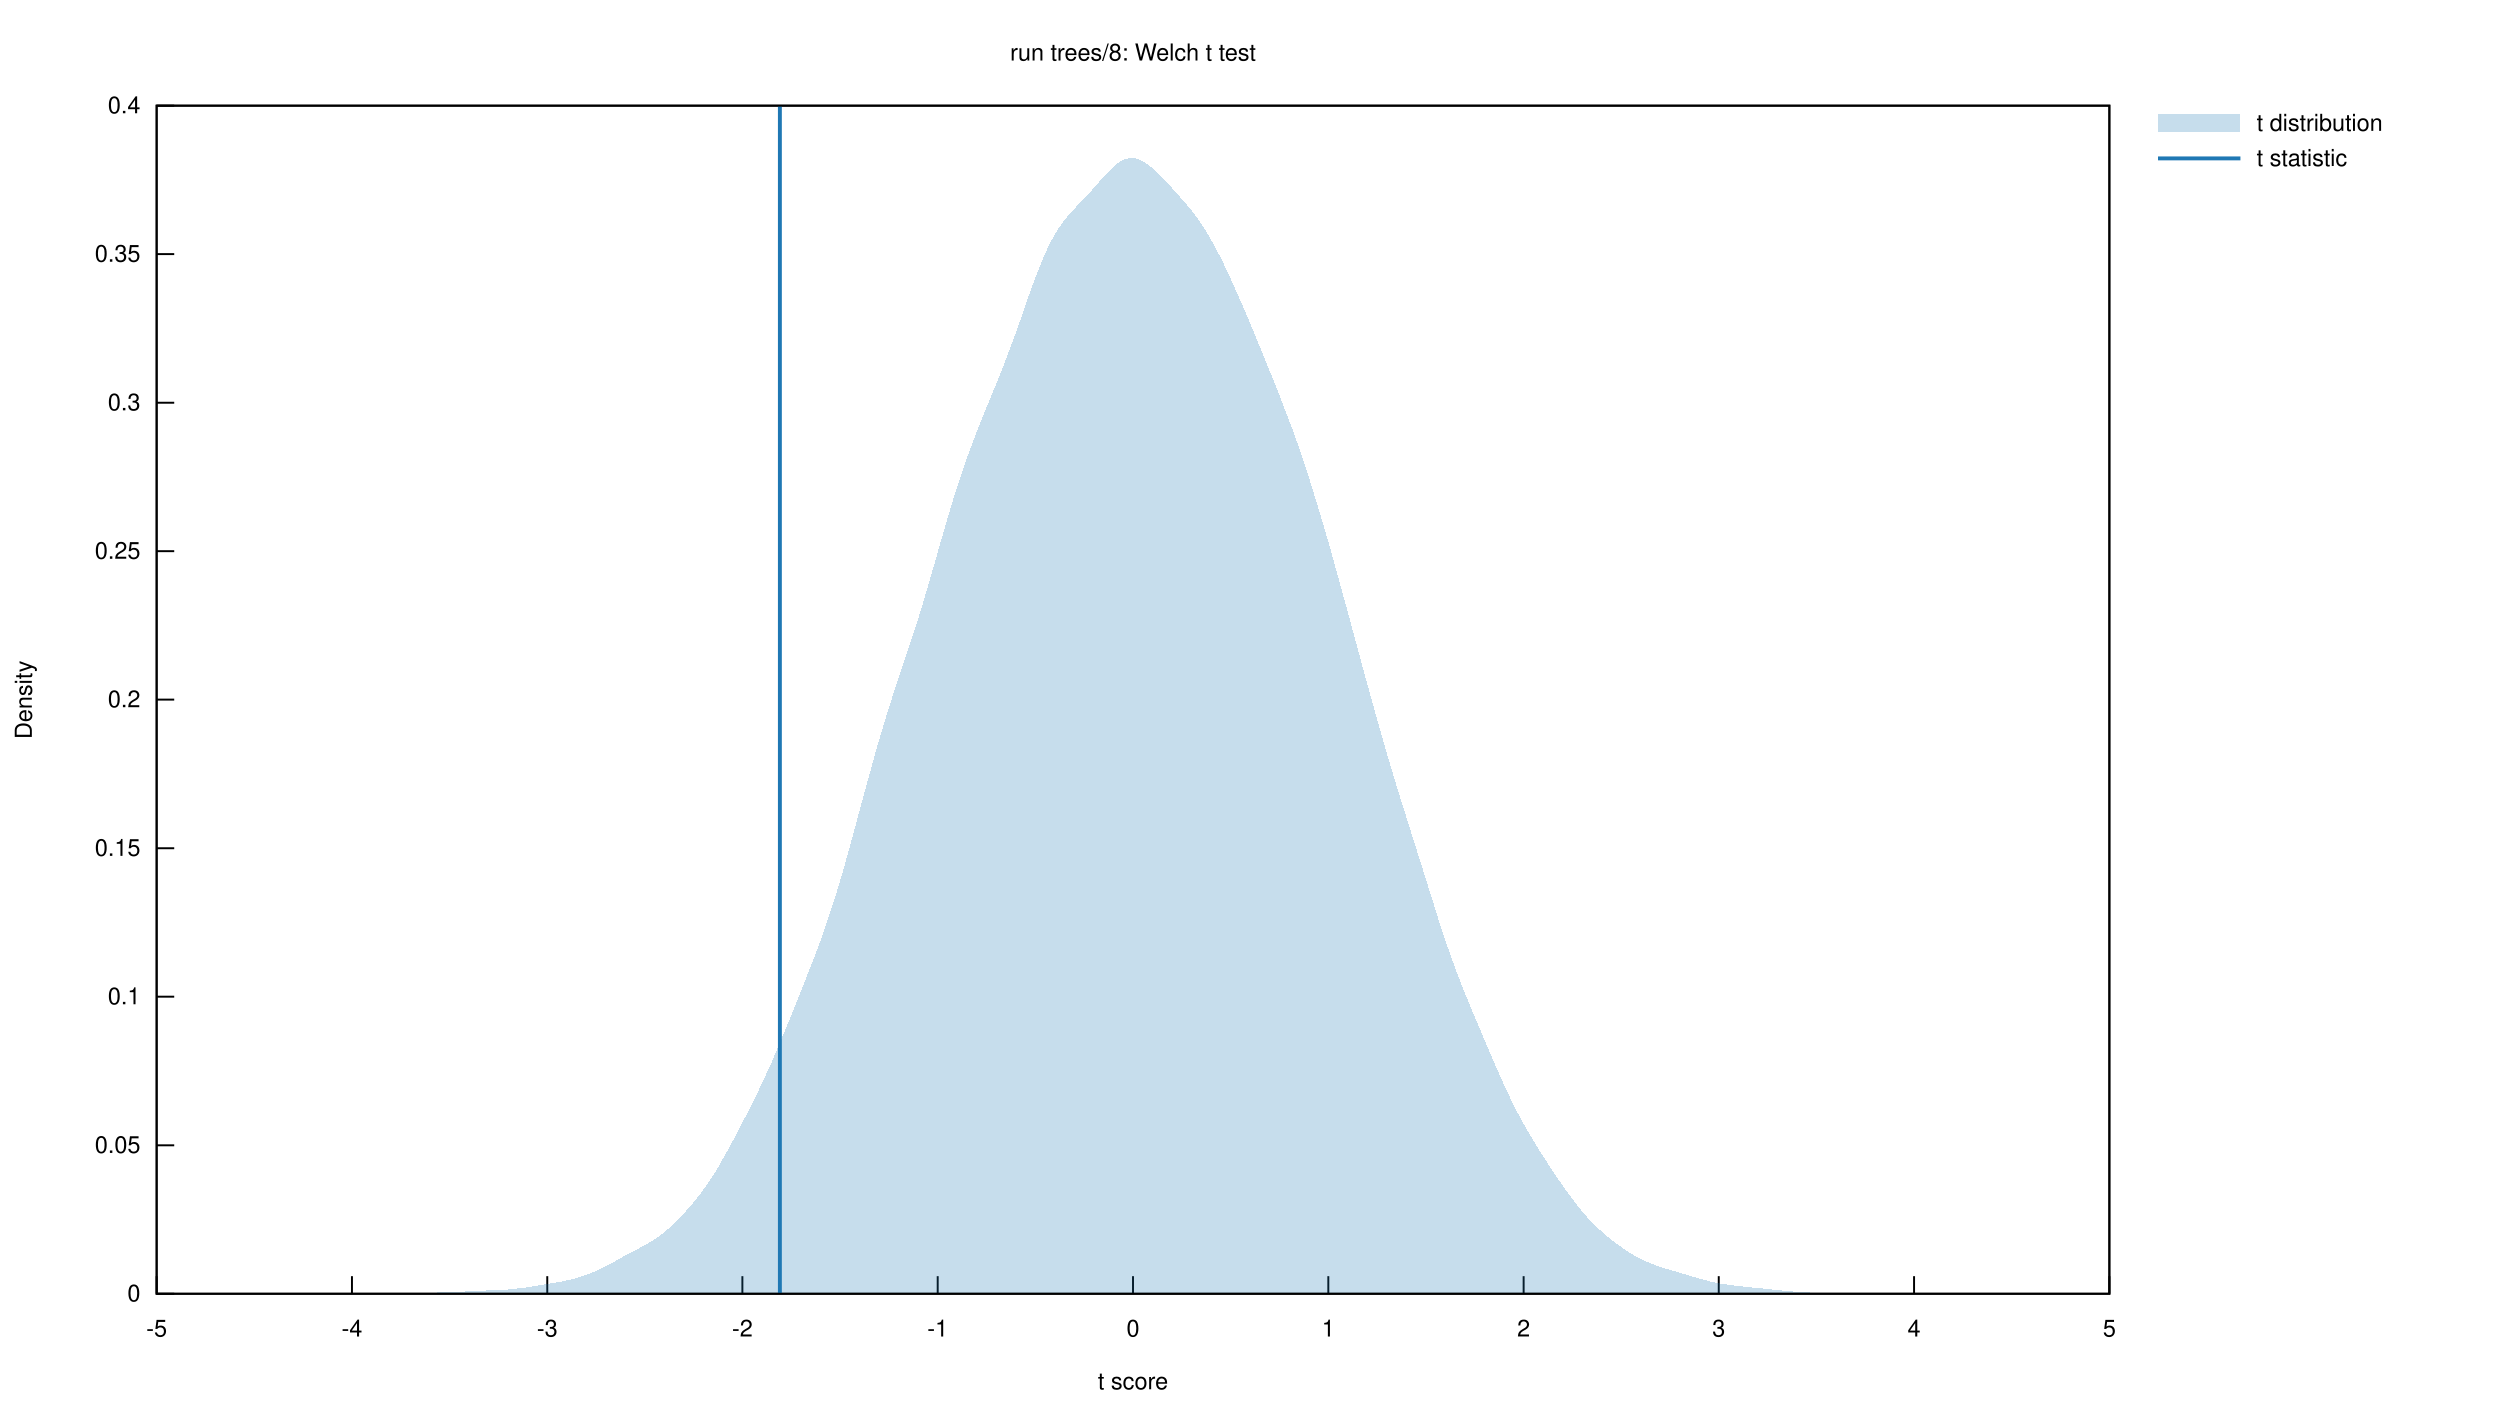
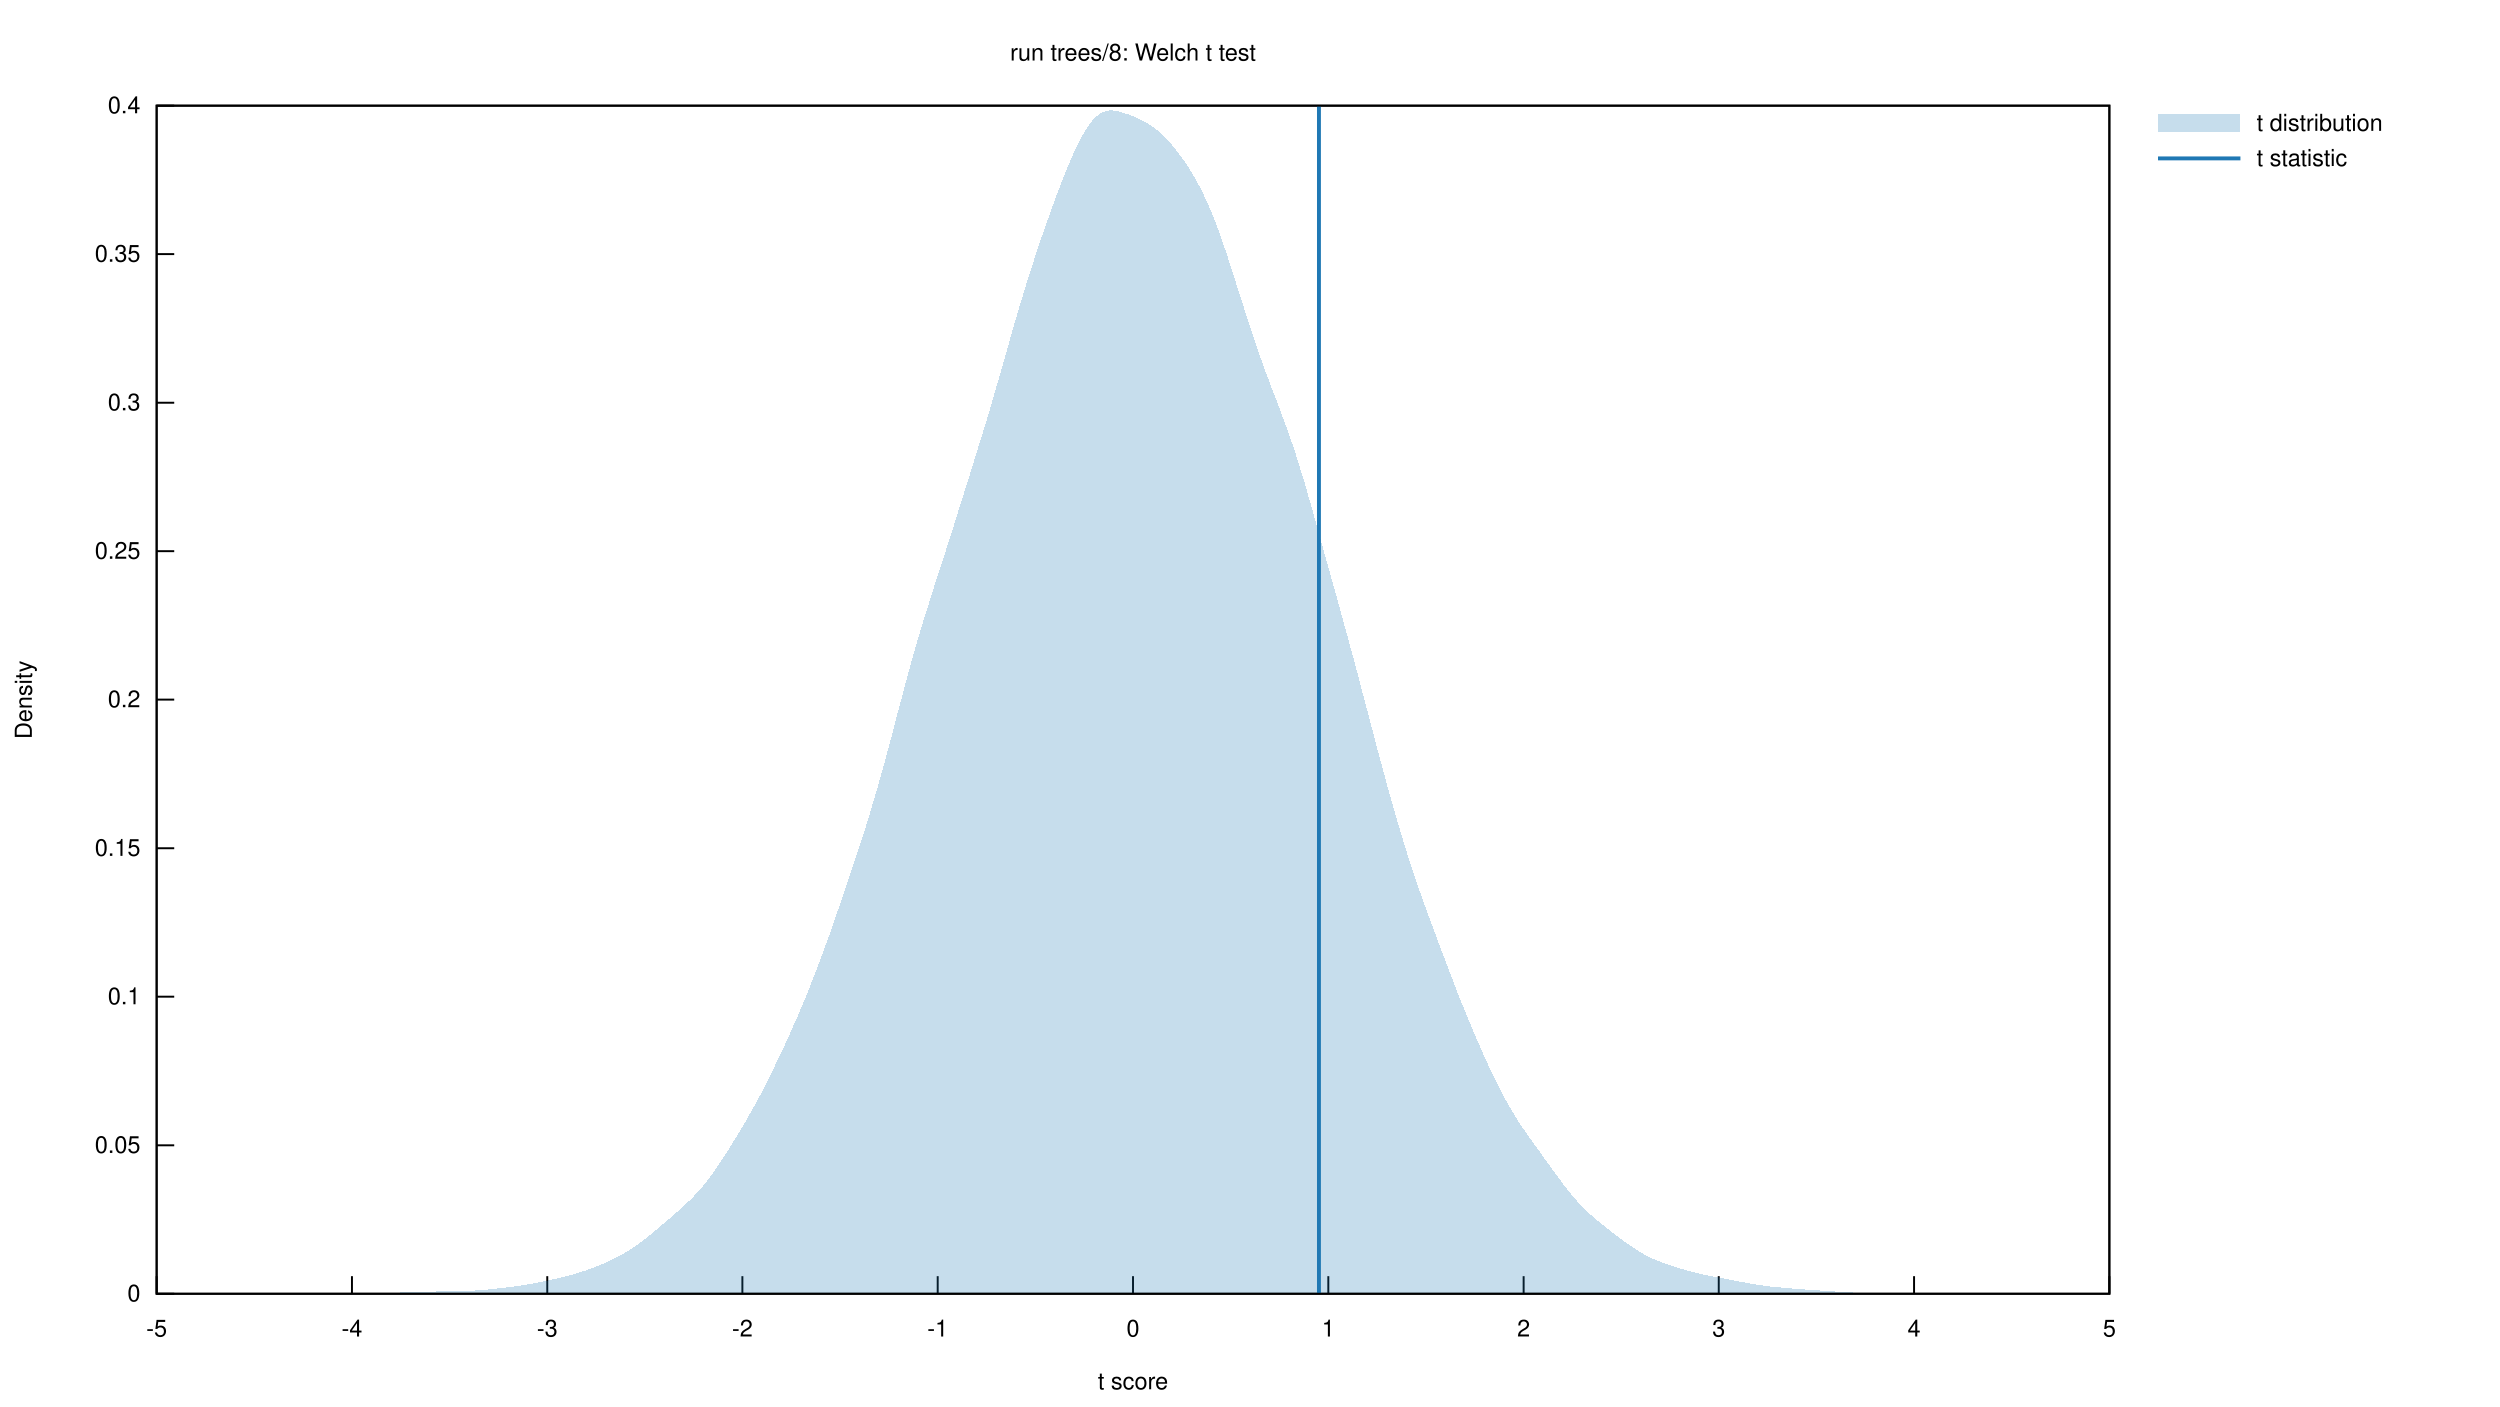
<svg xmlns="http://www.w3.org/2000/svg" xmlns:xlink="http://www.w3.org/1999/xlink" viewBox="0 0 1280 720">
  <g id="gnuplot_canvas">
    <rect x="0" y="0" width="1280" height="720" fill="none" />
    <defs>
      <circle id="gpDot" r="0.5" stroke-width="0.5" stroke="currentColor" />
      <path id="gpPt0" stroke-width="0.222" stroke="currentColor" d="M-1,0 h2 M0,-1 v2" />
      <path id="gpPt1" stroke-width="0.222" stroke="currentColor" d="M-1,-1 L1,1 M1,-1 L-1,1" />
      <path id="gpPt2" stroke-width="0.222" stroke="currentColor" d="M-1,0 L1,0 M0,-1 L0,1 M-1,-1 L1,1 M-1,1 L1,-1" />
      <rect id="gpPt3" stroke-width="0.222" stroke="currentColor" x="-1" y="-1" width="2" height="2" />
      <rect id="gpPt4" stroke-width="0.222" stroke="currentColor" fill="currentColor" x="-1" y="-1" width="2" height="2" />
      <circle id="gpPt5" stroke-width="0.222" stroke="currentColor" cx="0" cy="0" r="1" />
      <use xlink:href="#gpPt5" id="gpPt6" fill="currentColor" stroke="none" />
      <path id="gpPt7" stroke-width="0.222" stroke="currentColor" d="M0,-1.33 L-1.33,0.67 L1.33,0.67 z" />
      <use xlink:href="#gpPt7" id="gpPt8" fill="currentColor" stroke="none" />
      <use xlink:href="#gpPt7" id="gpPt9" stroke="currentColor" transform="rotate(180)" />
      <use xlink:href="#gpPt9" id="gpPt10" fill="currentColor" stroke="none" />
      <use xlink:href="#gpPt3" id="gpPt11" stroke="currentColor" transform="rotate(45)" />
      <use xlink:href="#gpPt11" id="gpPt12" fill="currentColor" stroke="none" />
      <path id="gpPt13" stroke-width="0.222" stroke="currentColor" d="M0,1.330 L1.265,0.411 L0.782,-1.067 L-0.782,-1.076 L-1.265,0.411 z" />
      <use xlink:href="#gpPt13" id="gpPt14" fill="currentColor" stroke="none" />
      <filter id="textbox" filterUnits="objectBoundingBox" x="0" y="0" height="1" width="1">
        <feFlood flood-color="white" flood-opacity="1" result="bgnd" />
        <feComposite in="SourceGraphic" in2="bgnd" operator="atop" />
      </filter>
      <filter id="greybox" filterUnits="objectBoundingBox" x="0" y="0" height="1" width="1">
        <feFlood flood-color="lightgrey" flood-opacity="1" result="grey" />
        <feComposite in="SourceGraphic" in2="grey" operator="atop" />
      </filter>
    </defs>
    <g fill="none" color="white" stroke="currentColor" stroke-width="1.00" stroke-linecap="butt" stroke-linejoin="miter">
</g>
    <g fill="none" color="black" stroke="currentColor" stroke-width="1.00" stroke-linecap="butt" stroke-linejoin="miter">
      <path stroke="black" d="M80.2,662.4 L89.2,662.4  " />
      <g transform="translate(71.9,666.3)" stroke="none" fill="black" font-family="Helvetica" font-size="12.00" text-anchor="end">
        <text>
          <tspan font-family="Helvetica"> 0</tspan>
        </text>
      </g>
    </g>
    <g fill="none" color="black" stroke="currentColor" stroke-width="1.00" stroke-linecap="butt" stroke-linejoin="miter">
      <path stroke="black" d="M80.2,586.4 L89.2,586.4  " />
      <g transform="translate(71.9,590.3)" stroke="none" fill="black" font-family="Helvetica" font-size="12.00" text-anchor="end">
        <text>
          <tspan font-family="Helvetica"> 0.05</tspan>
        </text>
      </g>
    </g>
    <g fill="none" color="black" stroke="currentColor" stroke-width="1.00" stroke-linecap="butt" stroke-linejoin="miter">
      <path stroke="black" d="M80.2,510.3 L89.2,510.3  " />
      <g transform="translate(71.9,514.2)" stroke="none" fill="black" font-family="Helvetica" font-size="12.00" text-anchor="end">
        <text>
          <tspan font-family="Helvetica"> 0.1</tspan>
        </text>
      </g>
    </g>
    <g fill="none" color="black" stroke="currentColor" stroke-width="1.00" stroke-linecap="butt" stroke-linejoin="miter">
      <path stroke="black" d="M80.2,434.3 L89.2,434.3  " />
      <g transform="translate(71.9,438.2)" stroke="none" fill="black" font-family="Helvetica" font-size="12.00" text-anchor="end">
        <text>
          <tspan font-family="Helvetica"> 0.15</tspan>
        </text>
      </g>
    </g>
    <g fill="none" color="black" stroke="currentColor" stroke-width="1.00" stroke-linecap="butt" stroke-linejoin="miter">
      <path stroke="black" d="M80.2,358.2 L89.2,358.2  " />
      <g transform="translate(71.9,362.1)" stroke="none" fill="black" font-family="Helvetica" font-size="12.00" text-anchor="end">
        <text>
          <tspan font-family="Helvetica"> 0.2</tspan>
        </text>
      </g>
    </g>
    <g fill="none" color="black" stroke="currentColor" stroke-width="1.00" stroke-linecap="butt" stroke-linejoin="miter">
      <path stroke="black" d="M80.2,282.2 L89.2,282.2  " />
      <g transform="translate(71.9,286.1)" stroke="none" fill="black" font-family="Helvetica" font-size="12.00" text-anchor="end">
        <text>
          <tspan font-family="Helvetica"> 0.25</tspan>
        </text>
      </g>
    </g>
    <g fill="none" color="black" stroke="currentColor" stroke-width="1.00" stroke-linecap="butt" stroke-linejoin="miter">
      <path stroke="black" d="M80.2,206.2 L89.2,206.2  " />
      <g transform="translate(71.9,210.1)" stroke="none" fill="black" font-family="Helvetica" font-size="12.00" text-anchor="end">
        <text>
          <tspan font-family="Helvetica"> 0.3</tspan>
        </text>
      </g>
    </g>
    <g fill="none" color="black" stroke="currentColor" stroke-width="1.00" stroke-linecap="butt" stroke-linejoin="miter">
      <path stroke="black" d="M80.2,130.1 L89.2,130.1  " />
      <g transform="translate(71.9,134.0)" stroke="none" fill="black" font-family="Helvetica" font-size="12.00" text-anchor="end">
        <text>
          <tspan font-family="Helvetica"> 0.35</tspan>
        </text>
      </g>
    </g>
    <g fill="none" color="black" stroke="currentColor" stroke-width="1.00" stroke-linecap="butt" stroke-linejoin="miter">
      <path stroke="black" d="M80.2,54.1 L89.2,54.1  " />
      <g transform="translate(71.9,58.0)" stroke="none" fill="black" font-family="Helvetica" font-size="12.00" text-anchor="end">
        <text>
          <tspan font-family="Helvetica"> 0.4</tspan>
        </text>
      </g>
    </g>
    <g fill="none" color="black" stroke="currentColor" stroke-width="1.00" stroke-linecap="butt" stroke-linejoin="miter">
      <path stroke="black" d="M80.2,662.4 L80.2,653.4  " />
      <g transform="translate(80.2,684.3)" stroke="none" fill="black" font-family="Helvetica" font-size="12.00" text-anchor="middle">
        <text>
          <tspan font-family="Helvetica">-5</tspan>
        </text>
      </g>
    </g>
    <g fill="none" color="black" stroke="currentColor" stroke-width="1.00" stroke-linecap="butt" stroke-linejoin="miter">
      <path stroke="black" d="M180.2,662.4 L180.2,653.4  " />
      <g transform="translate(180.2,684.3)" stroke="none" fill="black" font-family="Helvetica" font-size="12.00" text-anchor="middle">
        <text>
          <tspan font-family="Helvetica">-4</tspan>
        </text>
      </g>
    </g>
    <g fill="none" color="black" stroke="currentColor" stroke-width="1.00" stroke-linecap="butt" stroke-linejoin="miter">
      <path stroke="black" d="M280.2,662.4 L280.2,653.4  " />
      <g transform="translate(280.2,684.3)" stroke="none" fill="black" font-family="Helvetica" font-size="12.00" text-anchor="middle">
        <text>
          <tspan font-family="Helvetica">-3</tspan>
        </text>
      </g>
    </g>
    <g fill="none" color="black" stroke="currentColor" stroke-width="1.00" stroke-linecap="butt" stroke-linejoin="miter">
      <path stroke="black" d="M380.1,662.4 L380.1,653.4  " />
      <g transform="translate(380.1,684.3)" stroke="none" fill="black" font-family="Helvetica" font-size="12.00" text-anchor="middle">
        <text>
          <tspan font-family="Helvetica">-2</tspan>
        </text>
      </g>
    </g>
    <g fill="none" color="black" stroke="currentColor" stroke-width="1.00" stroke-linecap="butt" stroke-linejoin="miter">
      <path stroke="black" d="M480.1,662.4 L480.1,653.4  " />
      <g transform="translate(480.1,684.3)" stroke="none" fill="black" font-family="Helvetica" font-size="12.00" text-anchor="middle">
        <text>
          <tspan font-family="Helvetica">-1</tspan>
        </text>
      </g>
    </g>
    <g fill="none" color="black" stroke="currentColor" stroke-width="1.00" stroke-linecap="butt" stroke-linejoin="miter">
      <path stroke="black" d="M580.1,662.4 L580.1,653.4  " />
      <g transform="translate(580.1,684.3)" stroke="none" fill="black" font-family="Helvetica" font-size="12.00" text-anchor="middle">
        <text>
          <tspan font-family="Helvetica"> 0</tspan>
        </text>
      </g>
    </g>
    <g fill="none" color="black" stroke="currentColor" stroke-width="1.00" stroke-linecap="butt" stroke-linejoin="miter">
      <path stroke="black" d="M680.1,662.4 L680.1,653.4  " />
      <g transform="translate(680.1,684.3)" stroke="none" fill="black" font-family="Helvetica" font-size="12.00" text-anchor="middle">
        <text>
          <tspan font-family="Helvetica"> 1</tspan>
        </text>
      </g>
    </g>
    <g fill="none" color="black" stroke="currentColor" stroke-width="1.00" stroke-linecap="butt" stroke-linejoin="miter">
      <path stroke="black" d="M780.1,662.4 L780.1,653.4  " />
      <g transform="translate(780.1,684.3)" stroke="none" fill="black" font-family="Helvetica" font-size="12.00" text-anchor="middle">
        <text>
          <tspan font-family="Helvetica"> 2</tspan>
        </text>
      </g>
    </g>
    <g fill="none" color="black" stroke="currentColor" stroke-width="1.00" stroke-linecap="butt" stroke-linejoin="miter">
      <path stroke="black" d="M880.0,662.4 L880.0,653.4  " />
      <g transform="translate(880.0,684.3)" stroke="none" fill="black" font-family="Helvetica" font-size="12.00" text-anchor="middle">
        <text>
          <tspan font-family="Helvetica"> 3</tspan>
        </text>
      </g>
    </g>
    <g fill="none" color="black" stroke="currentColor" stroke-width="1.00" stroke-linecap="butt" stroke-linejoin="miter">
      <path stroke="black" d="M980.0,662.4 L980.0,653.4  " />
      <g transform="translate(980.0,684.3)" stroke="none" fill="black" font-family="Helvetica" font-size="12.00" text-anchor="middle">
        <text>
          <tspan font-family="Helvetica"> 4</tspan>
        </text>
      </g>
    </g>
    <g fill="none" color="black" stroke="currentColor" stroke-width="1.00" stroke-linecap="butt" stroke-linejoin="miter">
      <path stroke="black" d="M1080.0,662.4 L1080.0,653.4  " />
      <g transform="translate(1080.0,684.3)" stroke="none" fill="black" font-family="Helvetica" font-size="12.00" text-anchor="middle">
        <text>
          <tspan font-family="Helvetica"> 5</tspan>
        </text>
      </g>
    </g>
    <g fill="none" color="black" stroke="currentColor" stroke-width="1.00" stroke-linecap="butt" stroke-linejoin="miter">
</g>
    <g fill="none" color="black" stroke="currentColor" stroke-width="1.00" stroke-linecap="butt" stroke-linejoin="miter">
      <path stroke="black" d="M80.2,54.1 L80.2,662.4 L1080.0,662.4 L1080.0,54.1 L80.2,54.1 Z  " />
    </g>
    <g fill="none" color="black" stroke="currentColor" stroke-width="1.00" stroke-linecap="butt" stroke-linejoin="miter">
      <g transform="translate(16.3,358.3) rotate(270)" stroke="none" fill="black" font-family="Helvetica" font-size="12.00" text-anchor="middle">
        <text>
          <tspan font-family="Helvetica">Density</tspan>
        </text>
      </g>
    </g>
    <g fill="none" color="black" stroke="currentColor" stroke-width="1.00" stroke-linecap="butt" stroke-linejoin="miter">
      <g transform="translate(580.1,711.3)" stroke="none" fill="black" font-family="Helvetica" font-size="12.00" text-anchor="middle">
        <text>
          <tspan font-family="Helvetica">t score</tspan>
        </text>
      </g>
    </g>
    <g fill="none" color="black" stroke="currentColor" stroke-width="1.00" stroke-linecap="butt" stroke-linejoin="miter">
      <g transform="translate(580.1,31.0)" stroke="none" fill="black" font-family="Helvetica" font-size="12.00" text-anchor="middle">
        <text>
          <tspan font-family="Helvetica">run trees/8: Welch t test</tspan>
        </text>
      </g>
    </g>
    <g id="gnuplot_plot_1">
      <g fill="none" color="black" stroke="currentColor" stroke-width="1.00" stroke-linecap="butt" stroke-linejoin="miter">
        <g transform="translate(1155.4,67.0)" stroke="none" fill="black" font-family="Helvetica" font-size="12.00" text-anchor="start">
          <text>
            <tspan font-family="Helvetica">t distribution</tspan>
          </text>
        </g>
      </g>
      <g fill="none" color="black" stroke="currentColor" stroke-width="1.00" stroke-linecap="butt" stroke-linejoin="miter">
        <g stroke="none" shape-rendering="crispEdges">
          <polygon fill="rgb( 31, 120, 180)" fill-opacity="0.25" points="1104.9,67.6 1147.1,67.6 1147.1,58.6 1104.9,58.6 " />
-           <polygon fill="rgb( 31, 120, 180)" fill-opacity="0.25" points="149.3,662.4 151.1,662.4 152.9,662.4 154.7,662.4 156.5,662.4 158.3,662.4 160.1,662.4 161.8,662.4 163.6,662.4 165.4,662.4 167.2,662.3 169.0,662.3 170.8,662.3 172.6,662.3 174.4,662.2 176.2,662.2 178.0,662.2 179.8,662.1 181.6,662.1 183.4,662.0 185.2,662.0 186.9,662.0 188.7,661.9 190.5,661.9 192.3,661.9 194.1,661.9 195.9,661.9 197.7,661.9 199.5,661.9 201.3,661.9 203.1,661.9 204.9,661.9 206.7,661.9 208.5,661.9 210.3,661.9 212.1,661.9 213.8,661.9 215.6,661.9 217.4,661.9 219.2,661.8 221.0,661.8 222.8,661.8 224.6,661.7 226.4,661.7 228.2,661.6 230.0,661.6 231.8,661.5 233.6,661.5 235.4,661.4 237.2,661.3 238.9,661.2 240.7,661.1 242.5,661.1 244.3,661.0 246.1,660.9 247.9,660.8 249.7,660.7 251.5,660.7 253.3,660.6 255.1,660.5 256.9,660.4 258.7,660.3 260.5,660.2 262.3,660.0 264.1,659.8 265.8,659.6 267.6,659.4 269.4,659.2 271.2,658.9 273.0,658.6 274.8,658.3 276.6,658.0 278.4,657.7 280.2,657.4 282.0,657.1 283.8,656.8 285.6,656.5 287.4,656.2 289.2,655.8 290.9,655.4 292.7,655.0 294.5,654.5 296.3,654.0 298.1,653.4 299.9,652.8 301.7,652.2 303.5,651.4 305.3,650.7 307.1,649.8 308.9,649.0 310.7,648.0 312.5,647.1 314.3,646.1 316.1,645.1 317.8,644.1 319.6,643.1 321.4,642.2 323.2,641.2 325.0,640.2 326.8,639.3 328.6,638.3 330.4,637.3 332.2,636.3 334.0,635.2 335.8,634.0 337.6,632.8 339.4,631.4 341.2,630.0 343.0,628.4 344.7,626.8 346.5,625.0 348.3,623.2 350.1,621.3 351.9,619.3 353.7,617.3 355.5,615.1 357.3,612.9 359.1,610.5 360.9,608.0 362.7,605.4 364.5,602.7 366.3,599.9 368.1,596.9 369.8,593.8 371.6,590.7 373.4,587.4 375.2,584.1 377.0,580.7 378.8,577.3 380.6,573.8 382.4,570.3 384.2,566.7 386.0,563.1 387.8,559.5 389.6,555.8 391.4,551.9 393.2,548.0 395.0,544.1 396.7,540.0 398.5,535.8 400.3,531.5 402.1,527.2 403.9,522.8 405.7,518.3 407.5,513.8 409.3,509.3 411.1,504.8 412.9,500.3 414.7,495.7 416.5,491.1 418.3,486.4 420.1,481.6 421.8,476.6 423.6,471.5 425.4,466.1 427.2,460.5 429.0,454.7 430.8,448.7 432.6,442.4 434.4,436.0 436.2,429.4 438.0,422.8 439.8,416.1 441.6,409.5 443.4,402.8 445.2,396.3 447.0,389.9 448.7,383.6 450.5,377.5 452.3,371.5 454.1,365.6 455.9,359.9 457.7,354.3 459.5,348.8 461.3,343.4 463.1,338.0 464.9,332.6 466.7,327.2 468.5,321.7 470.3,316.1 472.1,310.4 473.8,304.5 475.6,298.4 477.4,292.2 479.2,286.0 481.0,279.6 482.8,273.4 484.6,267.2 486.4,261.1 488.2,255.2 490.0,249.5 491.8,244.0 493.6,238.7 495.4,233.6 497.2,228.7 499.0,224.0 500.7,219.4 502.5,214.9 504.3,210.5 506.1,206.2 507.9,201.8 509.7,197.4 511.5,192.9 513.3,188.4 515.1,183.8 516.9,179.0 518.7,174.2 520.5,169.2 522.3,164.2 524.1,159.1 525.8,154.0 527.6,149.0 529.4,144.0 531.2,139.3 533.0,134.8 534.8,130.5 536.6,126.6 538.4,123.0 540.2,119.8 542.0,116.9 543.8,114.3 545.6,112.0 547.4,109.8 549.2,107.9 551.0,105.9 552.7,104.1 554.5,102.2 556.3,100.3 558.1,98.4 559.9,96.4 561.7,94.3 563.5,92.3 565.3,90.3 567.1,88.3 568.9,86.5 570.7,84.8 572.5,83.4 574.3,82.3 576.1,81.5 577.9,81.0 579.6,80.9 581.4,81.1 583.2,81.6 585.0,82.5 586.8,83.6 588.6,84.9 590.4,86.4 592.2,88.1 594.0,89.9 595.8,91.7 597.6,93.6 599.4,95.5 601.2,97.5 603.0,99.5 604.7,101.5 606.5,103.5 608.3,105.6 610.1,107.8 611.9,110.2 613.7,112.6 615.5,115.3 617.3,118.1 619.1,121.1 620.9,124.2 622.7,127.6 624.5,131.0 626.3,134.6 628.1,138.4 629.9,142.2 631.6,146.1 633.4,150.1 635.2,154.2 637.0,158.3 638.8,162.5 640.6,166.8 642.4,171.1 644.2,175.5 646.0,179.9 647.8,184.3 649.6,188.8 651.4,193.2 653.2,197.7 655.0,202.1 656.7,206.7 658.5,211.3 660.3,216.0 662.1,220.8 663.9,225.8 665.7,231.0 667.5,236.3 669.3,241.8 671.1,247.5 672.9,253.3 674.7,259.2 676.5,265.2 678.3,271.3 680.1,277.4 681.9,283.7 683.6,290.0 685.4,296.5 687.2,303.0 689.0,309.5 690.8,316.1 692.6,322.8 694.4,329.5 696.2,336.1 698.0,342.8 699.8,349.3 701.6,355.9 703.4,362.3 705.2,368.7 707.0,374.9 708.7,381.1 710.5,387.2 712.3,393.3 714.1,399.2 715.9,405.1 717.7,410.9 719.5,416.6 721.3,422.4 723.1,428.1 724.9,433.8 726.7,439.5 728.5,445.2 730.3,451.0 732.1,456.7 733.9,462.4 735.6,468.0 737.4,473.5 739.2,479.0 741.0,484.3 742.8,489.4 744.6,494.4 746.4,499.2 748.2,503.9 750.0,508.4 751.8,512.8 753.6,517.2 755.4,521.4 757.2,525.6 759.0,529.9 760.7,534.0 762.5,538.2 764.3,542.4 766.1,546.5 767.9,550.6 769.7,554.6 771.5,558.5 773.3,562.3 775.1,566.0 776.9,569.5 778.7,572.9 780.5,576.1 782.3,579.3 784.1,582.3 785.9,585.3 787.6,588.1 789.4,591.0 791.2,593.7 793.0,596.5 794.8,599.2 796.6,601.9 798.4,604.6 800.2,607.2 802.0,609.7 803.8,612.2 805.6,614.6 807.4,617.0 809.2,619.2 811.0,621.3 812.7,623.3 814.5,625.3 816.3,627.1 818.1,628.8 819.9,630.4 821.7,632.0 823.5,633.5 825.3,634.9 827.1,636.3 828.9,637.6 830.7,638.9 832.5,640.1 834.3,641.3 836.1,642.4 837.9,643.4 839.6,644.3 841.4,645.2 843.2,646.0 845.0,646.8 846.8,647.5 848.6,648.1 850.4,648.7 852.2,649.3 854.0,649.9 855.8,650.4 857.6,650.9 859.4,651.4 861.2,652.0 863.0,652.5 864.8,653.0 866.5,653.6 868.3,654.1 870.1,654.6 871.9,655.1 873.7,655.6 875.5,656.1 877.3,656.5 879.1,656.8 880.9,657.2 882.7,657.5 884.5,657.7 886.3,658.0 888.1,658.2 889.9,658.4 891.6,658.6 893.4,658.8 895.2,659.0 897.0,659.2 898.8,659.4 900.6,659.5 902.4,659.7 904.2,659.9 906.0,660.1 907.8,660.3 909.6,660.5 911.4,660.6 913.2,660.8 915.0,661.0 916.8,661.1 918.5,661.3 920.3,661.4 922.1,661.5 923.9,661.6 925.7,661.7 927.5,661.8 929.3,661.9 931.1,661.9 932.9,662.0 934.7,662.0 936.5,662.0 938.3,662.0 940.1,662.1 941.9,662.1 943.6,662.1 945.4,662.1 947.2,662.1 949.0,662.1 950.8,662.2 952.6,662.2 954.4,662.2 956.2,662.2 958.0,662.2 959.8,662.2 961.6,662.2 963.4,662.2 965.2,662.2 967.0,662.2 968.8,662.2 970.5,662.2 972.3,662.2 974.1,662.2 975.9,662.2 977.7,662.2 979.5,662.2 981.3,662.2 983.1,662.3 984.9,662.3 986.7,662.3 988.5,662.3 990.3,662.3 992.1,662.3 993.9,662.3 995.6,662.3 997.4,662.4 999.2,662.4 1001.0,662.4 1002.8,662.4 1004.6,662.3 1006.4,662.3 1008.2,662.3 1010.0,662.3 1011.8,662.3 1013.6,662.3 1015.4,662.3 1017.2,662.3 1019.0,662.4 1020.8,662.4 1022.5,662.4 1024.3,662.4 1026.1,662.4 1027.9,662.4 1029.7,662.4 1031.5,662.4 1033.3,662.4 1035.1,662.4 1036.9,662.4 1038.7,662.4 1040.5,662.4 1042.3,662.4 1044.1,662.4 1044.1,662.4 1042.3,662.4 1040.5,662.4 1038.7,662.4 1036.9,662.4 1035.1,662.4 1033.3,662.4 1031.5,662.4 1029.7,662.4 1027.9,662.4 1026.1,662.4 1024.3,662.4 1022.5,662.4 1020.8,662.4 1019.0,662.4 1017.2,662.4 1015.4,662.4 1013.6,662.4 1011.8,662.4 1010.0,662.4 1008.2,662.4 1006.4,662.4 1004.6,662.4 1002.8,662.4 1001.0,662.4 999.2,662.4 997.4,662.4 995.6,662.4 993.9,662.4 992.1,662.4 990.3,662.4 988.5,662.4 986.7,662.4 984.9,662.4 983.1,662.4 981.3,662.4 979.5,662.4 977.7,662.4 975.9,662.4 974.1,662.4 972.3,662.4 970.5,662.4 968.8,662.4 967.0,662.4 965.2,662.4 963.4,662.4 961.6,662.4 959.8,662.4 958.0,662.4 956.2,662.4 954.4,662.4 952.6,662.4 950.8,662.4 949.0,662.4 947.2,662.4 945.4,662.4 943.6,662.4 941.9,662.4 940.1,662.4 938.3,662.4 936.5,662.4 934.7,662.4 932.9,662.4 931.1,662.4 929.3,662.4 927.5,662.4 925.7,662.4 923.9,662.4 922.1,662.4 920.3,662.4 918.5,662.4 916.8,662.4 915.0,662.4 913.2,662.4 911.4,662.4 909.6,662.4 907.8,662.4 906.0,662.4 904.2,662.4 902.4,662.4 900.6,662.4 898.8,662.4 897.0,662.4 895.2,662.4 893.4,662.4 891.6,662.4 889.9,662.4 888.1,662.4 886.3,662.4 884.5,662.4 882.7,662.4 880.9,662.4 879.1,662.4 877.3,662.4 875.5,662.4 873.7,662.4 871.9,662.4 870.1,662.4 868.3,662.4 866.5,662.4 864.8,662.4 863.0,662.4 861.2,662.4 859.4,662.4 857.6,662.4 855.8,662.4 854.0,662.4 852.2,662.4 850.4,662.4 848.6,662.4 846.8,662.4 845.0,662.4 843.2,662.4 841.4,662.4 839.6,662.4 837.9,662.4 836.1,662.4 834.3,662.4 832.5,662.4 830.7,662.4 828.9,662.4 827.1,662.4 825.3,662.4 823.5,662.4 821.7,662.4 819.9,662.4 818.1,662.4 816.3,662.4 814.5,662.4 812.7,662.4 811.0,662.4 809.2,662.4 807.4,662.4 805.6,662.4 803.8,662.4 802.0,662.4 800.2,662.4 798.4,662.4 796.6,662.4 794.8,662.4 793.0,662.4 791.2,662.4 789.4,662.4 787.6,662.4 785.9,662.4 784.1,662.4 782.3,662.4 780.5,662.4 778.7,662.4 776.9,662.4 775.1,662.4 773.3,662.4 771.5,662.4 769.7,662.4 767.9,662.4 766.1,662.4 764.3,662.4 762.5,662.4 760.7,662.4 759.0,662.4 757.2,662.4 755.4,662.4 753.6,662.4 751.8,662.4 750.0,662.4 748.2,662.4 746.4,662.4 744.6,662.4 742.8,662.4 741.0,662.4 739.2,662.4 737.4,662.4 735.6,662.4 733.9,662.4 732.1,662.4 730.3,662.4 728.5,662.4 726.7,662.4 724.9,662.4 723.1,662.4 721.3,662.4 719.5,662.4 717.7,662.4 715.9,662.4 714.1,662.4 712.3,662.4 710.5,662.4 708.7,662.4 707.0,662.4 705.2,662.4 703.4,662.4 701.6,662.4 699.8,662.4 698.0,662.4 696.2,662.4 694.4,662.4 692.6,662.4 690.8,662.4 689.0,662.4 687.2,662.4 685.4,662.4 683.6,662.4 681.9,662.4 680.1,662.4 678.3,662.4 676.5,662.4 674.7,662.4 672.9,662.4 671.1,662.4 669.3,662.4 667.5,662.4 665.7,662.4 663.9,662.4 662.1,662.4 660.3,662.4 658.5,662.4 656.7,662.4 655.0,662.4 653.2,662.4 651.4,662.4 649.6,662.4 647.8,662.4 646.0,662.4 644.2,662.4 642.4,662.4 640.6,662.4 638.8,662.4 637.0,662.4 635.2,662.4 633.4,662.4 631.6,662.4 629.9,662.4 628.1,662.4 626.3,662.4 624.5,662.4 622.7,662.4 620.9,662.4 619.1,662.4 617.3,662.4 615.5,662.4 613.7,662.4 611.9,662.4 610.1,662.4 608.3,662.4 606.5,662.4 604.7,662.4 603.0,662.4 601.2,662.4 599.4,662.4 597.6,662.4 595.8,662.4 594.0,662.4 592.2,662.4 590.4,662.4 588.6,662.4 586.8,662.4 585.0,662.4 583.2,662.4 581.4,662.4 579.6,662.4 577.9,662.4 576.1,662.4 574.3,662.4 572.5,662.4 570.7,662.4 568.9,662.4 567.1,662.4 565.3,662.4 563.5,662.4 561.7,662.4 559.9,662.4 558.1,662.4 556.3,662.4 554.5,662.4 552.7,662.4 551.0,662.4 549.2,662.4 547.4,662.4 545.6,662.4 543.8,662.4 542.0,662.4 540.2,662.4 538.4,662.4 536.6,662.4 534.8,662.4 533.0,662.4 531.2,662.4 529.4,662.4 527.6,662.4 525.8,662.4 524.1,662.4 522.3,662.4 520.5,662.4 518.7,662.4 516.9,662.4 515.1,662.4 513.3,662.4 511.5,662.4 509.7,662.4 507.9,662.4 506.1,662.4 504.3,662.4 502.5,662.4 500.7,662.4 499.0,662.4 497.2,662.4 495.4,662.4 493.6,662.4 491.8,662.4 490.0,662.4 488.2,662.4 486.4,662.4 484.6,662.4 482.8,662.4 481.0,662.4 479.2,662.4 477.4,662.4 475.6,662.4 473.8,662.4 472.1,662.4 470.3,662.4 468.5,662.4 466.7,662.4 464.9,662.4 463.1,662.4 461.3,662.4 459.5,662.4 457.7,662.4 455.9,662.4 454.1,662.4 452.3,662.4 450.5,662.4 448.7,662.4 447.0,662.4 445.2,662.4 443.4,662.4 441.6,662.4 439.8,662.4 438.0,662.4 436.2,662.4 434.4,662.4 432.6,662.4 430.8,662.4 429.0,662.4 427.2,662.4 425.4,662.4 423.6,662.4 421.8,662.4 420.1,662.4 418.3,662.4 416.5,662.4 414.7,662.4 412.9,662.4 411.1,662.4 409.3,662.4 407.5,662.4 405.7,662.4 403.9,662.4 402.1,662.4 400.3,662.4 398.5,662.4 396.7,662.4 395.0,662.4 393.2,662.4 391.4,662.4 389.6,662.4 387.8,662.4 386.0,662.4 384.2,662.4 382.4,662.4 380.6,662.4 378.8,662.4 377.0,662.4 375.2,662.4 373.4,662.4 371.6,662.4 369.8,662.4 368.1,662.4 366.3,662.4 364.5,662.4 362.7,662.4 360.9,662.4 359.1,662.4 357.3,662.4 355.5,662.4 353.7,662.4 351.9,662.4 350.1,662.4 348.3,662.4 346.5,662.4 344.7,662.4 343.0,662.4 341.2,662.4 339.4,662.4 337.6,662.4 335.8,662.4 334.0,662.4 332.2,662.4 330.4,662.4 328.6,662.4 326.8,662.4 325.0,662.4 323.2,662.4 321.4,662.4 319.6,662.4 317.8,662.4 316.1,662.4 314.3,662.4 312.5,662.4 310.7,662.4 308.9,662.4 307.1,662.4 305.3,662.4 303.5,662.4 301.7,662.4 299.9,662.4 298.1,662.4 296.3,662.4 294.5,662.4 292.7,662.4 290.9,662.4 289.2,662.4 287.4,662.4 285.6,662.4 283.8,662.4 282.0,662.4 280.2,662.4 278.4,662.4 276.6,662.4 274.8,662.4 273.0,662.4 271.2,662.4 269.4,662.4 267.6,662.4 265.8,662.4 264.1,662.4 262.3,662.4 260.5,662.4 258.7,662.4 256.9,662.4 255.1,662.4 253.3,662.4 251.5,662.4 249.7,662.4 247.9,662.4 246.1,662.4 244.3,662.4 242.5,662.4 240.7,662.4 238.9,662.4 237.2,662.4 235.4,662.4 233.6,662.4 231.8,662.4 230.0,662.4 228.2,662.4 226.4,662.4 224.6,662.4 222.8,662.4 221.0,662.4 219.2,662.4 217.4,662.4 215.6,662.4 213.8,662.4 212.1,662.4 210.3,662.4 208.5,662.4 206.7,662.4 204.9,662.4 203.1,662.4 201.3,662.4 199.5,662.4 197.7,662.4 195.9,662.4 194.1,662.4 192.3,662.4 190.5,662.4 188.7,662.4 186.9,662.4 185.2,662.4 183.4,662.4 181.6,662.4 179.8,662.4 178.0,662.4 176.2,662.4 174.4,662.4 172.6,662.4 170.8,662.4 169.0,662.4 167.2,662.4 165.4,662.4 163.6,662.4 161.8,662.4 160.1,662.4 158.3,662.4 156.5,662.4 154.7,662.4 152.9,662.4 151.1,662.4 149.3,662.4 " />
+           <polygon fill="rgb( 31, 120, 180)" fill-opacity="0.25" points="126.7,662.4 128.5,662.4 130.4,662.4 132.2,662.4 134.1,662.4 135.9,662.4 137.7,662.4 139.6,662.4 141.4,662.4 143.3,662.4 145.1,662.4 146.9,662.4 148.8,662.3 150.6,662.3 152.5,662.3 154.3,662.3 156.1,662.3 158.0,662.3 159.8,662.2 161.7,662.2 163.5,662.2 165.4,662.2 167.2,662.2 169.0,662.2 170.9,662.2 172.7,662.2 174.6,662.2 176.4,662.2 178.2,662.2 180.1,662.2 181.9,662.1 183.8,662.1 185.6,662.1 187.4,662.1 189.3,662.1 191.1,662.0 193.0,662.0 194.8,662.0 196.7,661.9 198.5,661.9 200.3,661.8 202.2,661.8 204.0,661.8 205.9,661.7 207.7,661.7 209.5,661.6 211.4,661.6 213.2,661.5 215.1,661.5 216.9,661.4 218.7,661.4 220.6,661.3 222.4,661.3 224.3,661.2 226.1,661.2 228.0,661.1 229.8,661.1 231.6,661.1 233.5,661.0 235.3,661.0 237.2,661.0 239.0,660.9 240.8,660.8 242.7,660.8 244.5,660.6 246.4,660.5 248.2,660.4 250.0,660.2 251.9,660.0 253.7,659.8 255.6,659.6 257.4,659.4 259.2,659.2 261.1,658.9 262.9,658.7 264.8,658.4 266.6,658.2 268.5,657.9 270.3,657.6 272.1,657.3 274.0,656.9 275.8,656.6 277.7,656.2 279.5,655.8 281.3,655.4 283.2,655.0 285.0,654.6 286.9,654.2 288.7,653.7 290.5,653.3 292.4,652.8 294.2,652.2 296.1,651.7 297.9,651.1 299.8,650.5 301.6,649.8 303.4,649.2 305.3,648.4 307.1,647.7 309.0,647.0 310.8,646.1 312.6,645.3 314.5,644.4 316.3,643.5 318.2,642.5 320.0,641.4 321.8,640.3 323.7,639.1 325.5,637.9 327.4,636.5 329.2,635.2 331.1,633.7 332.9,632.2 334.7,630.7 336.6,629.2 338.4,627.6 340.3,626.0 342.1,624.5 343.9,622.9 345.8,621.3 347.6,619.7 349.5,618.0 351.3,616.3 353.1,614.6 355.0,612.7 356.8,610.8 358.7,608.7 360.5,606.5 362.4,604.1 364.2,601.7 366.0,599.1 367.9,596.4 369.7,593.7 371.6,590.8 373.4,587.9 375.2,585.0 377.1,582.0 378.9,578.9 380.8,575.8 382.6,572.7 384.4,569.4 386.3,566.1 388.1,562.7 390.0,559.3 391.8,555.7 393.7,552.0 395.5,548.3 397.3,544.5 399.2,540.7 401.0,536.7 402.9,532.7 404.7,528.7 406.5,524.5 408.4,520.3 410.2,516.0 412.1,511.6 413.9,507.1 415.7,502.4 417.6,497.7 419.4,492.8 421.3,487.9 423.1,482.8 425.0,477.7 426.8,472.5 428.6,467.2 430.5,461.9 432.3,456.5 434.2,451.0 436.0,445.5 437.8,440.0 439.7,434.4 441.5,428.7 443.4,422.9 445.2,417.0 447.0,410.9 448.9,404.6 450.7,398.2 452.6,391.5 454.4,384.7 456.3,377.8 458.1,370.8 459.9,363.8 461.8,356.8 463.6,349.8 465.5,343.0 467.3,336.4 469.1,330.0 471.0,323.8 472.8,317.7 474.7,311.8 476.5,306.0 478.3,300.2 480.2,294.5 482.0,288.8 483.9,283.1 485.7,277.3 487.6,271.5 489.4,265.7 491.2,259.8 493.1,253.9 494.9,248.0 496.8,242.2 498.6,236.3 500.4,230.4 502.3,224.5 504.1,218.5 506.0,212.4 507.8,206.2 509.6,199.9 511.5,193.5 513.3,187.1 515.2,180.6 517.0,174.1 518.8,167.7 520.7,161.3 522.5,155.1 524.4,149.0 526.2,143.0 528.1,137.2 529.9,131.6 531.7,126.0 533.6,120.6 535.4,115.3 537.3,110.1 539.1,105.1 540.9,100.1 542.8,95.2 544.6,90.5 546.5,85.9 548.3,81.6 550.1,77.4 552.0,73.5 553.8,70.0 555.7,66.8 557.5,64.0 559.4,61.6 561.2,59.7 563.0,58.3 564.9,57.3 566.7,56.7 568.6,56.5 570.4,56.6 572.2,56.9 574.1,57.4 575.9,58.0 577.8,58.6 579.6,59.3 581.4,60.1 583.3,60.9 585.1,61.8 587.0,62.8 588.8,63.9 590.7,65.2 592.5,66.6 594.3,68.2 596.2,70.0 598.0,71.9 599.9,74.0 601.7,76.2 603.5,78.6 605.4,81.1 607.2,83.7 609.1,86.6 610.9,89.6 612.7,92.8 614.6,96.3 616.4,100.0 618.3,104.0 620.1,108.3 622.0,112.9 623.8,117.8 625.6,122.9 627.5,128.3 629.3,133.8 631.2,139.6 633.0,145.4 634.8,151.2 636.7,157.0 638.5,162.8 640.4,168.5 642.2,174.0 644.0,179.4 645.9,184.6 647.7,189.7 649.6,194.6 651.4,199.5 653.3,204.3 655.1,209.1 656.9,214.0 658.8,219.0 660.6,224.2 662.5,229.6 664.3,235.3 666.1,241.2 668.0,247.3 669.8,253.7 671.7,260.1 673.5,266.7 675.3,273.3 677.2,279.9 679.0,286.6 680.9,293.2 682.7,299.8 684.6,306.4 686.4,313.0 688.2,319.7 690.1,326.4 691.9,333.2 693.8,340.0 695.6,346.9 697.4,353.9 699.3,360.9 701.1,367.9 703.0,374.9 704.8,381.9 706.6,388.8 708.5,395.6 710.3,402.4 712.2,409.0 714.0,415.5 715.9,421.9 717.7,428.0 719.5,434.0 721.4,439.9 723.2,445.5 725.1,451.0 726.9,456.3 728.7,461.5 730.6,466.6 732.4,471.6 734.3,476.6 736.1,481.5 737.9,486.4 739.8,491.3 741.6,496.1 743.5,500.9 745.3,505.7 747.1,510.4 749.0,515.0 750.8,519.5 752.7,524.0 754.5,528.4 756.4,532.7 758.2,536.9 760.0,541.0 761.9,545.1 763.7,549.0 765.6,552.8 767.4,556.5 769.2,560.0 771.1,563.5 772.9,566.7 774.8,569.8 776.6,572.8 778.4,575.7 780.3,578.4 782.1,581.1 784.0,583.7 785.8,586.3 787.7,588.8 789.5,591.3 791.3,593.9 793.2,596.4 795.0,599.0 796.9,601.5 798.7,604.0 800.5,606.5 802.4,608.9 804.2,611.2 806.1,613.4 807.9,615.5 809.7,617.5 811.6,619.3 813.4,621.1 815.3,622.7 817.1,624.3 819.0,625.8 820.8,627.3 822.6,628.7 824.5,630.2 826.3,631.6 828.2,633.0 830.0,634.4 831.8,635.7 833.7,637.0 835.5,638.3 837.4,639.5 839.2,640.7 841.0,641.8 842.9,642.8 844.7,643.7 846.6,644.6 848.4,645.4 850.3,646.1 852.1,646.8 853.9,647.4 855.8,648.1 857.6,648.7 859.5,649.2 861.3,649.8 863.1,650.3 865.0,650.8 866.8,651.3 868.7,651.7 870.5,652.2 872.3,652.6 874.2,653.0 876.0,653.3 877.9,653.7 879.7,654.0 881.6,654.4 883.4,654.7 885.2,655.1 887.1,655.4 888.9,655.8 890.8,656.2 892.6,656.5 894.4,656.9 896.3,657.2 898.1,657.5 900.0,657.8 901.8,658.1 903.6,658.3 905.5,658.6 907.3,658.8 909.2,658.9 911.0,659.1 912.9,659.3 914.7,659.5 916.5,659.6 918.4,659.8 920.2,659.9 922.1,660.1 923.9,660.2 925.7,660.4 927.6,660.5 929.4,660.6 931.3,660.7 933.1,660.9 934.9,661.0 936.8,661.1 938.6,661.2 940.5,661.3 942.3,661.4 944.2,661.5 946.0,661.6 947.8,661.7 949.7,661.8 951.5,661.9 953.4,661.9 955.2,662.0 957.0,662.0 958.9,662.1 960.7,662.1 962.6,662.1 964.4,662.1 966.2,662.1 968.1,662.2 969.9,662.2 971.8,662.2 973.6,662.2 975.5,662.2 977.3,662.2 979.1,662.2 981.0,662.2 982.8,662.3 984.7,662.3 986.5,662.3 988.3,662.3 990.2,662.3 992.0,662.3 993.9,662.3 995.7,662.3 997.5,662.3 999.4,662.3 1001.2,662.3 1003.1,662.3 1004.9,662.3 1006.7,662.3 1008.6,662.3 1010.4,662.3 1012.3,662.3 1014.1,662.3 1016.0,662.3 1017.8,662.3 1019.6,662.3 1021.5,662.3 1023.3,662.3 1025.2,662.4 1027.0,662.4 1028.8,662.4 1030.7,662.4 1032.5,662.4 1034.4,662.4 1036.2,662.4 1038.0,662.4 1039.9,662.4 1041.7,662.4 1043.6,662.4 1045.4,662.4 1045.4,662.4 1043.6,662.4 1041.7,662.4 1039.9,662.4 1038.0,662.4 1036.2,662.4 1034.4,662.4 1032.5,662.4 1030.7,662.4 1028.8,662.4 1027.0,662.4 1025.2,662.4 1023.3,662.4 1021.5,662.4 1019.6,662.4 1017.8,662.4 1016.0,662.4 1014.1,662.4 1012.3,662.4 1010.4,662.4 1008.6,662.4 1006.7,662.4 1004.9,662.4 1003.1,662.4 1001.2,662.4 999.4,662.4 997.5,662.4 995.7,662.4 993.9,662.4 992.0,662.4 990.2,662.4 988.3,662.4 986.5,662.4 984.7,662.4 982.8,662.4 981.0,662.4 979.1,662.4 977.3,662.4 975.5,662.4 973.6,662.4 971.8,662.4 969.9,662.4 968.1,662.4 966.2,662.4 964.4,662.4 962.6,662.4 960.7,662.4 958.9,662.4 957.0,662.4 955.2,662.4 953.4,662.4 951.5,662.4 949.7,662.4 947.8,662.4 946.0,662.4 944.2,662.4 942.3,662.4 940.5,662.4 938.6,662.4 936.8,662.4 934.9,662.4 933.1,662.4 931.3,662.4 929.4,662.4 927.6,662.4 925.7,662.4 923.9,662.4 922.1,662.4 920.2,662.4 918.4,662.4 916.5,662.4 914.7,662.4 912.9,662.4 911.0,662.4 909.2,662.4 907.3,662.4 905.5,662.4 903.6,662.4 901.8,662.4 900.0,662.4 898.1,662.4 896.3,662.4 894.4,662.4 892.6,662.4 890.8,662.4 888.9,662.4 887.1,662.4 885.2,662.4 883.4,662.4 881.6,662.4 879.7,662.4 877.9,662.4 876.0,662.4 874.2,662.4 872.3,662.4 870.5,662.4 868.7,662.4 866.8,662.4 865.0,662.4 863.1,662.4 861.3,662.4 859.5,662.4 857.6,662.4 855.8,662.4 853.9,662.4 852.1,662.4 850.3,662.4 848.4,662.4 846.6,662.4 844.7,662.4 842.9,662.4 841.0,662.4 839.2,662.4 837.4,662.4 835.5,662.4 833.7,662.4 831.8,662.4 830.0,662.4 828.2,662.4 826.3,662.4 824.5,662.4 822.6,662.4 820.8,662.4 819.0,662.4 817.1,662.4 815.3,662.4 813.4,662.4 811.6,662.4 809.7,662.4 807.9,662.4 806.1,662.4 804.2,662.4 802.4,662.4 800.5,662.4 798.7,662.4 796.9,662.4 795.0,662.4 793.2,662.4 791.3,662.4 789.5,662.4 787.7,662.4 785.8,662.4 784.0,662.4 782.1,662.4 780.3,662.4 778.4,662.4 776.6,662.4 774.8,662.4 772.9,662.4 771.1,662.4 769.2,662.4 767.4,662.4 765.6,662.4 763.7,662.4 761.9,662.4 760.0,662.4 758.2,662.4 756.4,662.4 754.5,662.4 752.7,662.4 750.8,662.4 749.0,662.4 747.1,662.4 745.3,662.4 743.5,662.4 741.6,662.4 739.8,662.4 737.9,662.4 736.1,662.4 734.3,662.4 732.4,662.4 730.6,662.4 728.7,662.4 726.9,662.4 725.1,662.4 723.2,662.4 721.4,662.4 719.5,662.4 717.7,662.4 715.9,662.4 714.0,662.4 712.2,662.4 710.3,662.4 708.5,662.4 706.6,662.4 704.8,662.4 703.0,662.4 701.1,662.4 699.3,662.4 697.4,662.4 695.6,662.4 693.8,662.4 691.9,662.4 690.1,662.4 688.2,662.4 686.4,662.4 684.6,662.4 682.7,662.4 680.9,662.4 679.0,662.4 677.2,662.4 675.3,662.4 673.5,662.4 671.7,662.4 669.8,662.4 668.0,662.4 666.1,662.4 664.3,662.4 662.5,662.4 660.6,662.4 658.8,662.4 656.9,662.4 655.1,662.4 653.3,662.4 651.4,662.4 649.6,662.4 647.7,662.4 645.9,662.4 644.0,662.4 642.2,662.4 640.4,662.4 638.5,662.4 636.7,662.4 634.8,662.4 633.0,662.4 631.2,662.4 629.3,662.4 627.5,662.4 625.6,662.4 623.8,662.4 622.0,662.4 620.1,662.4 618.3,662.4 616.4,662.4 614.6,662.4 612.7,662.4 610.9,662.4 609.1,662.4 607.2,662.4 605.4,662.4 603.5,662.4 601.7,662.4 599.9,662.4 598.0,662.4 596.2,662.4 594.3,662.4 592.5,662.4 590.7,662.4 588.8,662.4 587.0,662.4 585.1,662.4 583.3,662.4 581.4,662.4 579.6,662.4 577.8,662.4 575.9,662.4 574.1,662.4 572.2,662.4 570.4,662.4 568.6,662.4 566.7,662.4 564.9,662.4 563.0,662.4 561.2,662.4 559.4,662.4 557.5,662.4 555.7,662.4 553.8,662.4 552.0,662.4 550.1,662.4 548.3,662.4 546.5,662.4 544.6,662.4 542.8,662.4 540.9,662.4 539.1,662.4 537.3,662.4 535.4,662.4 533.6,662.4 531.7,662.4 529.9,662.4 528.1,662.4 526.2,662.4 524.4,662.4 522.5,662.4 520.7,662.4 518.8,662.4 517.0,662.4 515.2,662.4 513.3,662.4 511.5,662.4 509.6,662.4 507.8,662.4 506.0,662.4 504.1,662.4 502.3,662.4 500.4,662.4 498.6,662.4 496.8,662.4 494.9,662.4 493.1,662.4 491.2,662.4 489.4,662.4 487.6,662.4 485.7,662.4 483.9,662.4 482.0,662.4 480.2,662.4 478.3,662.4 476.5,662.4 474.7,662.4 472.8,662.4 471.0,662.4 469.1,662.4 467.3,662.4 465.5,662.4 463.6,662.4 461.8,662.4 459.9,662.4 458.1,662.4 456.3,662.4 454.4,662.4 452.6,662.4 450.7,662.4 448.9,662.4 447.0,662.4 445.2,662.4 443.4,662.4 441.5,662.4 439.7,662.4 437.8,662.4 436.0,662.4 434.2,662.4 432.3,662.4 430.5,662.4 428.6,662.4 426.8,662.4 425.0,662.4 423.1,662.4 421.3,662.4 419.4,662.4 417.6,662.4 415.7,662.4 413.9,662.4 412.1,662.4 410.2,662.4 408.4,662.4 406.5,662.4 404.7,662.4 402.9,662.4 401.0,662.4 399.2,662.4 397.3,662.4 395.5,662.4 393.7,662.4 391.8,662.4 390.0,662.4 388.1,662.4 386.3,662.4 384.4,662.4 382.6,662.4 380.8,662.4 378.9,662.4 377.1,662.4 375.2,662.4 373.4,662.4 371.6,662.4 369.7,662.4 367.9,662.4 366.0,662.4 364.2,662.4 362.4,662.4 360.5,662.4 358.7,662.4 356.8,662.4 355.0,662.4 353.1,662.4 351.3,662.4 349.5,662.4 347.6,662.4 345.8,662.4 343.9,662.4 342.1,662.4 340.3,662.4 338.4,662.4 336.6,662.4 334.7,662.4 332.9,662.4 331.1,662.4 329.2,662.4 327.4,662.4 325.5,662.4 323.7,662.4 321.8,662.4 320.0,662.4 318.2,662.4 316.3,662.4 314.5,662.4 312.6,662.4 310.8,662.4 309.0,662.4 307.1,662.4 305.3,662.4 303.4,662.4 301.6,662.4 299.8,662.4 297.9,662.4 296.1,662.4 294.2,662.4 292.4,662.4 290.5,662.4 288.7,662.4 286.9,662.4 285.0,662.4 283.2,662.4 281.3,662.4 279.5,662.4 277.7,662.4 275.8,662.4 274.0,662.4 272.1,662.4 270.3,662.4 268.5,662.4 266.6,662.4 264.8,662.4 262.9,662.4 261.1,662.4 259.2,662.4 257.4,662.4 255.6,662.4 253.7,662.4 251.9,662.4 250.0,662.4 248.2,662.4 246.4,662.4 244.5,662.4 242.7,662.4 240.8,662.4 239.0,662.4 237.2,662.4 235.3,662.4 233.5,662.4 231.6,662.4 229.8,662.4 228.0,662.4 226.1,662.4 224.3,662.4 222.4,662.4 220.6,662.4 218.7,662.4 216.9,662.4 215.1,662.4 213.2,662.4 211.4,662.4 209.5,662.4 207.7,662.4 205.9,662.4 204.0,662.4 202.2,662.4 200.3,662.4 198.5,662.4 196.7,662.4 194.8,662.4 193.0,662.4 191.1,662.4 189.3,662.4 187.4,662.4 185.6,662.4 183.8,662.4 181.9,662.4 180.1,662.4 178.2,662.4 176.4,662.4 174.6,662.4 172.7,662.4 170.9,662.4 169.0,662.4 167.2,662.4 165.4,662.4 163.5,662.4 161.7,662.4 159.8,662.4 158.0,662.4 156.1,662.4 154.3,662.4 152.5,662.4 150.6,662.4 148.8,662.4 146.9,662.4 145.1,662.4 143.3,662.4 141.4,662.4 139.6,662.4 137.7,662.4 135.9,662.4 134.1,662.4 132.2,662.4 130.4,662.4 128.5,662.4 126.7,662.4 " />
        </g>
      </g>
    </g>
    <g id="gnuplot_plot_2">
      <g fill="none" color="white" stroke="rgb( 31, 120, 180)" stroke-width="2.00" stroke-linecap="butt" stroke-linejoin="miter">
</g>
      <g fill="none" color="black" stroke="currentColor" stroke-width="2.00" stroke-linecap="butt" stroke-linejoin="miter">
        <g transform="translate(1155.4,85.0)" stroke="none" fill="black" font-family="Helvetica" font-size="12.00" text-anchor="start">
          <text>
            <tspan font-family="Helvetica">t statistic</tspan>
          </text>
        </g>
      </g>
      <g fill="none" color="black" stroke="currentColor" stroke-width="2.00" stroke-linecap="butt" stroke-linejoin="miter">
-         <path stroke="rgb( 31, 120, 180)" d="M1104.9,81.1 L1147.1,81.1 M399.3,662.4 L399.3,54.1  " />
+         <path stroke="rgb( 31, 120, 180)" d="M1104.9,81.1 L1147.1,81.1 M675.3,662.4 L675.3,54.1  " />
      </g>
    </g>
    <g fill="none" color="black" stroke="currentColor" stroke-width="2.00" stroke-linecap="butt" stroke-linejoin="miter">
</g>
    <g fill="none" color="black" stroke="black" stroke-width="1.00" stroke-linecap="butt" stroke-linejoin="miter">
</g>
    <g fill="none" color="black" stroke="currentColor" stroke-width="1.00" stroke-linecap="butt" stroke-linejoin="miter">
      <path stroke="black" d="M80.2,54.1 L80.2,662.4 L1080.0,662.4 L1080.0,54.1 L80.2,54.1 Z  " />
    </g>
    <g fill="none" color="black" stroke="currentColor" stroke-width="1.00" stroke-linecap="butt" stroke-linejoin="miter">
</g>
  </g>
</svg>
